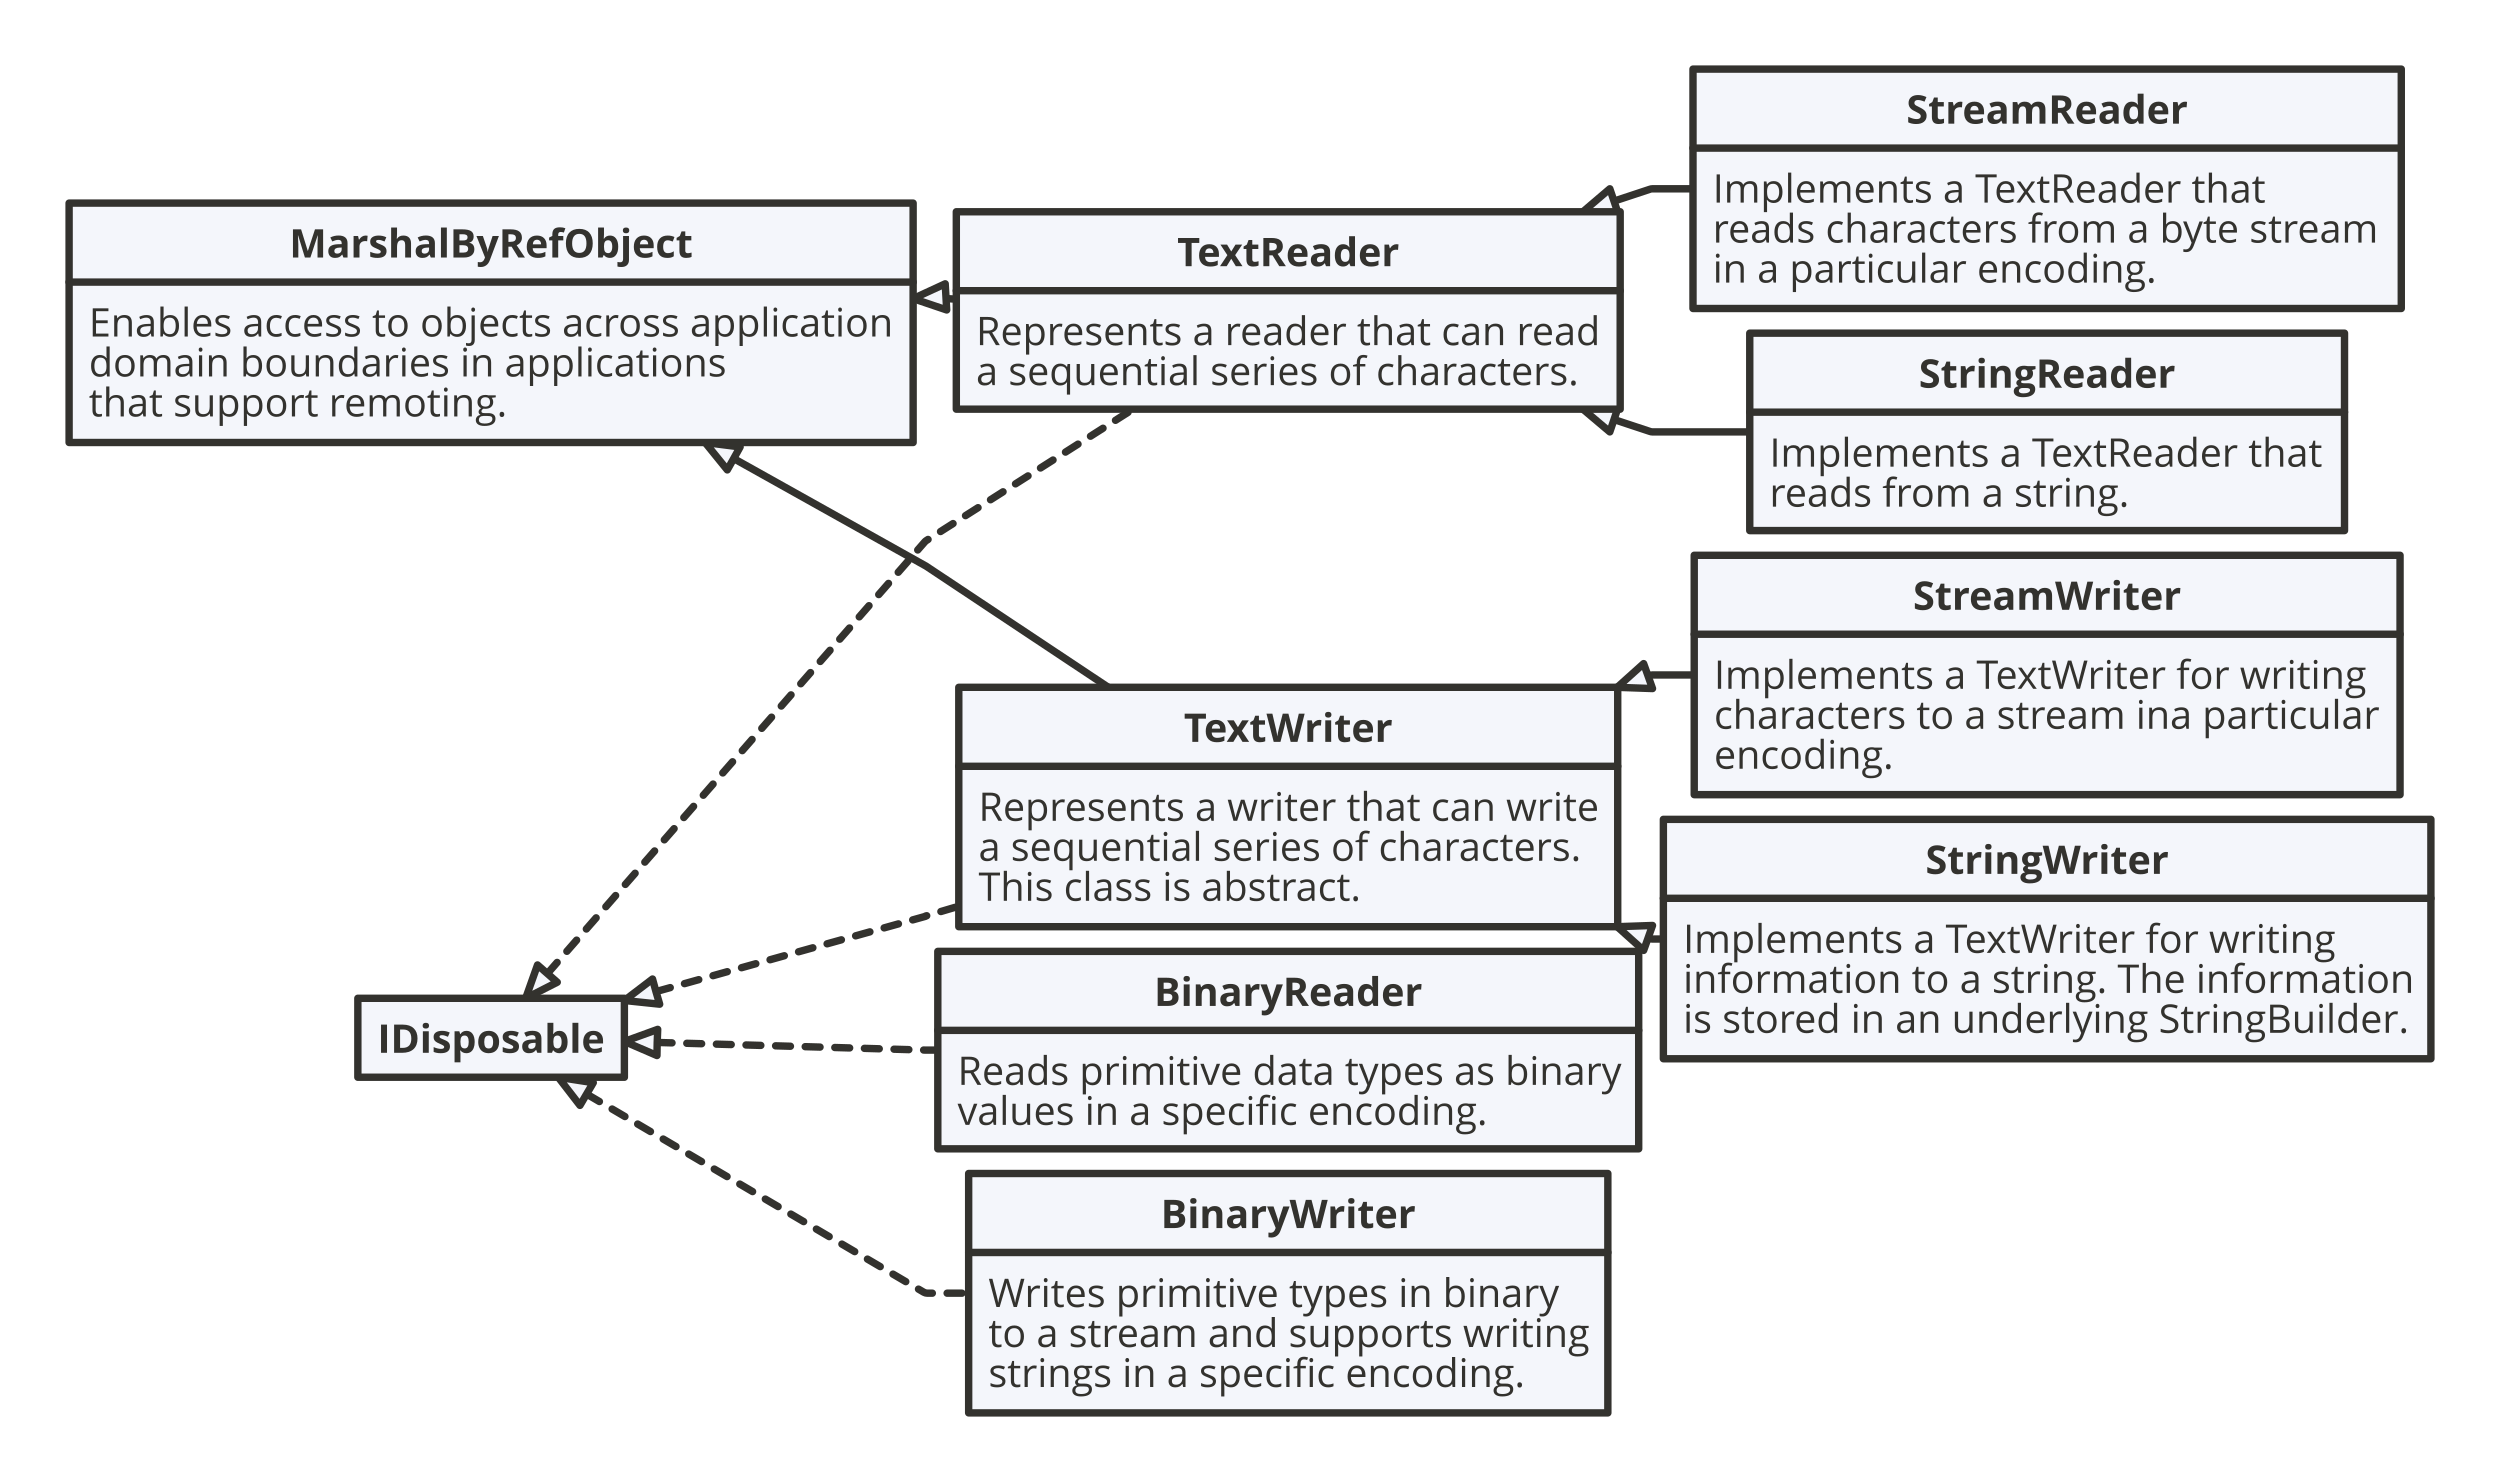
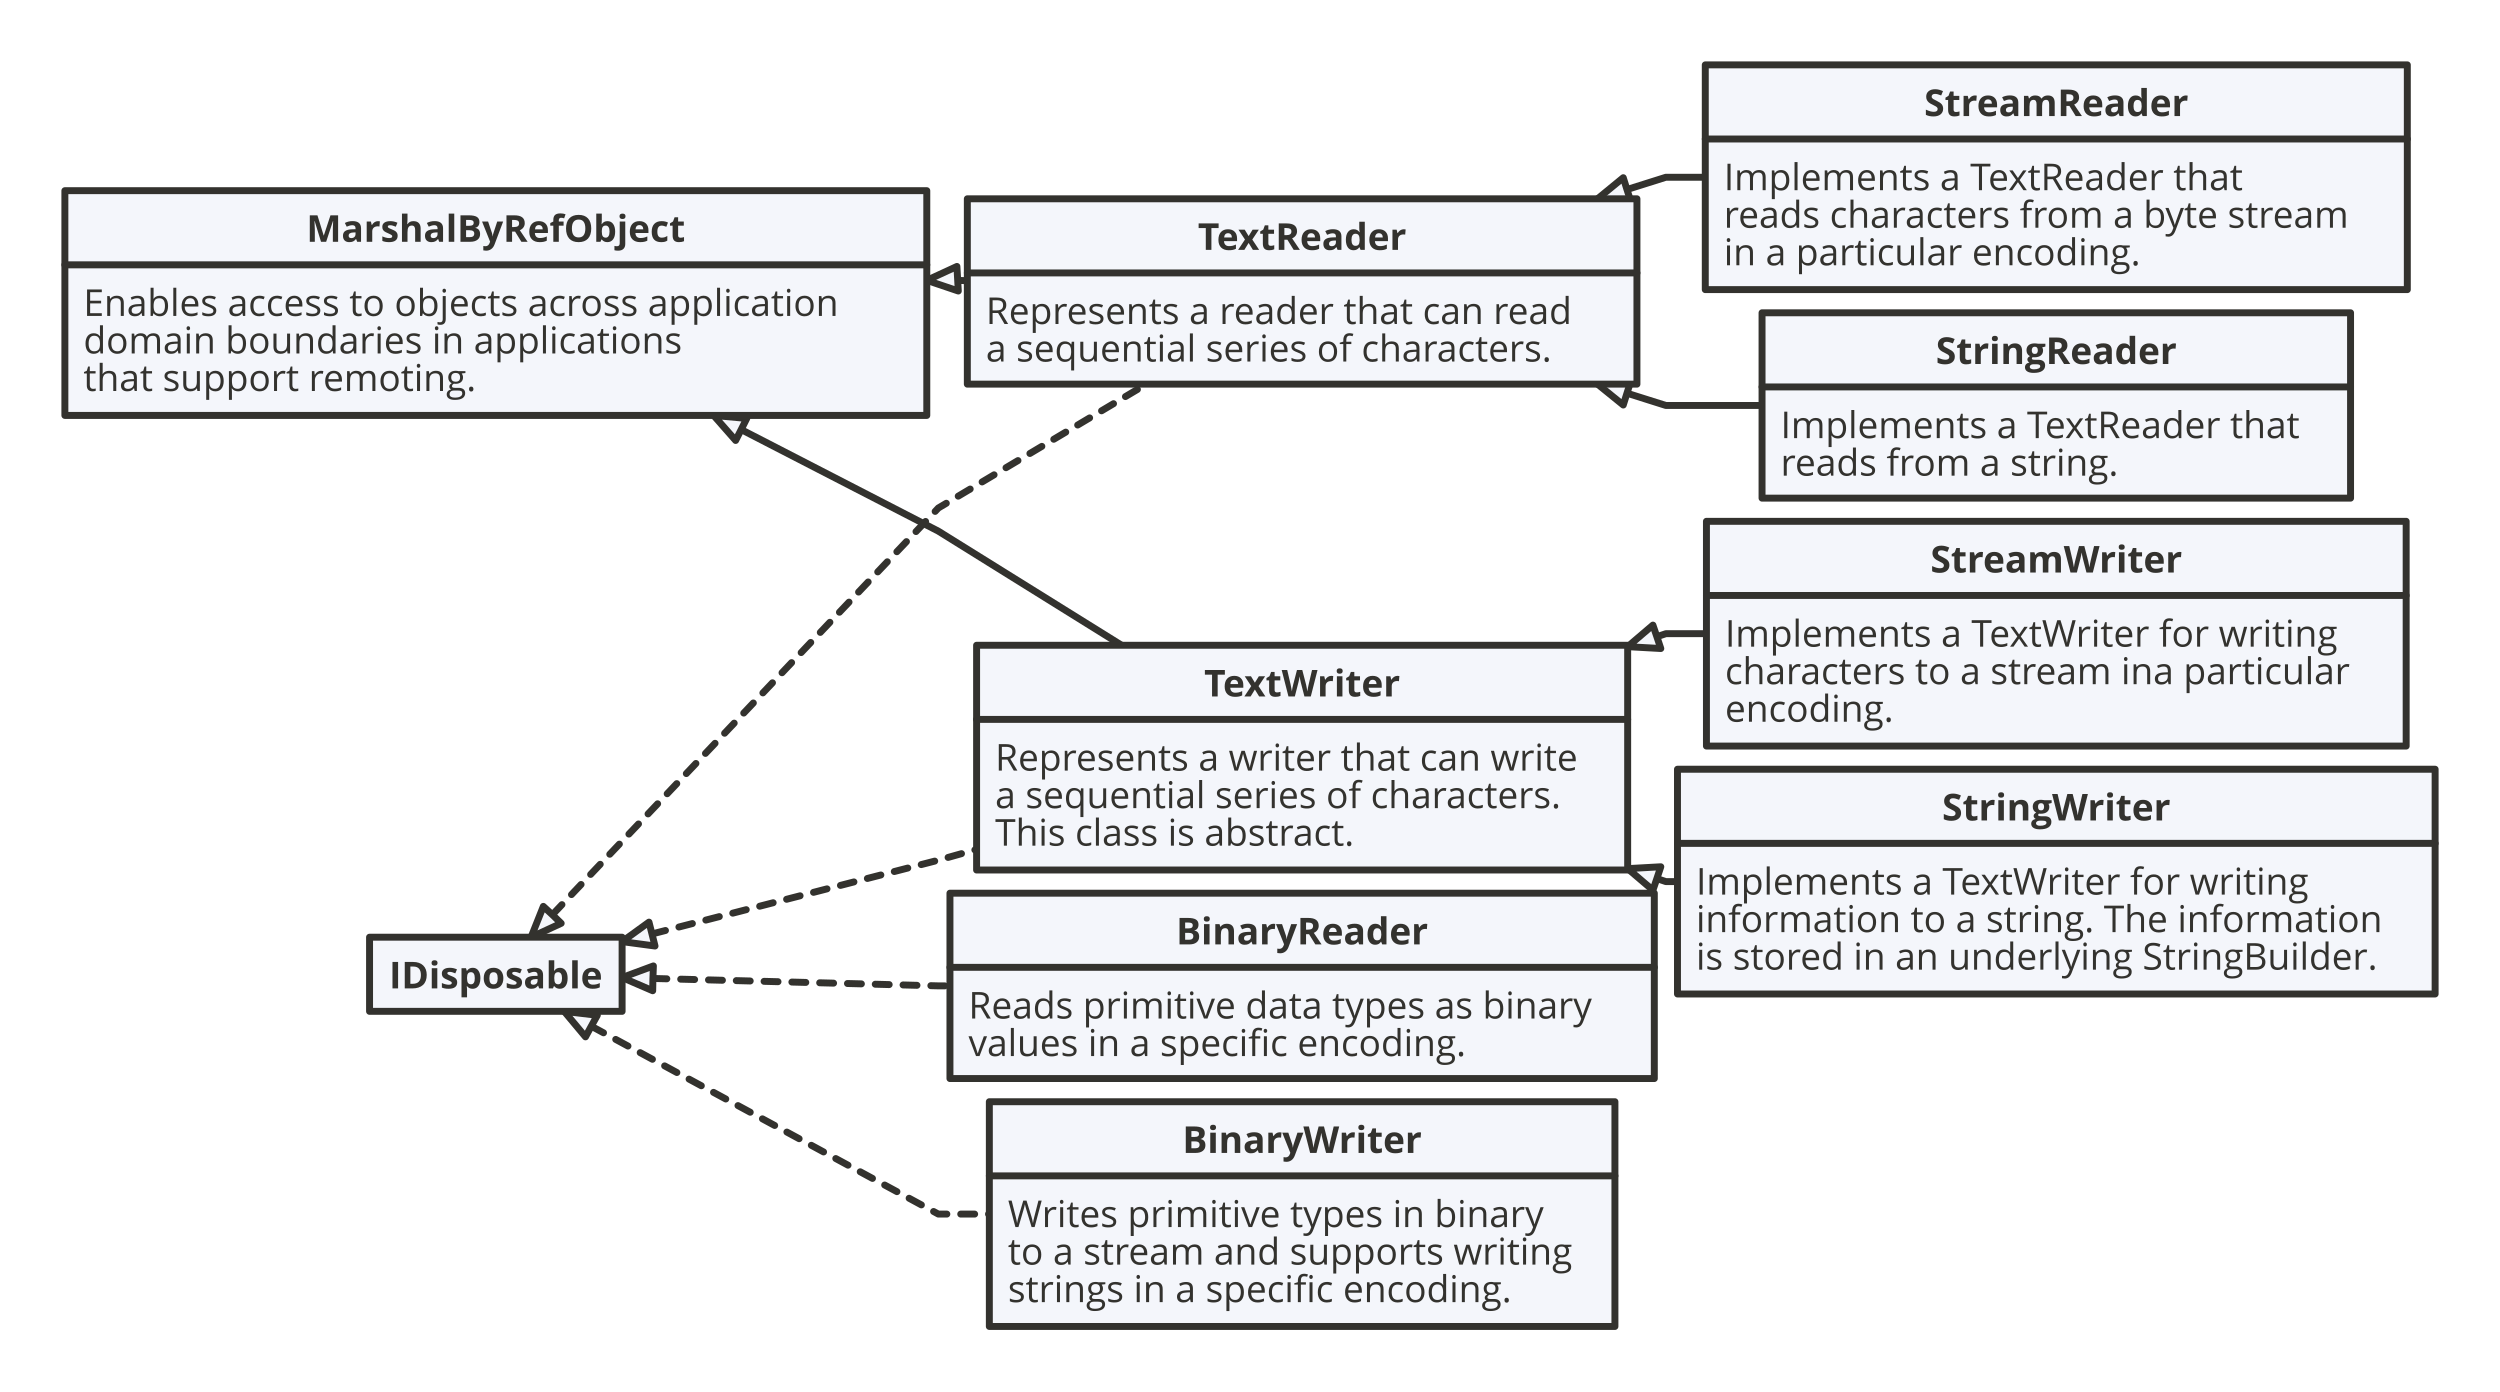
- <svg xmlns="http://www.w3.org/2000/svg" version="1.1" baseProfile="full" width="1013.0" height="600.5" viewBox="0 0 1013 600.5">
+ <svg xmlns="http://www.w3.org/2000/svg" version="1.1" baseProfile="full" width="1079.0" height="600.5" viewBox="0 0 1079 600.5">
  <g stroke-width="1.0" text-align="left" font="12pt Helvetica, Arial, sans-serif" font-size="12pt" font-family="'Open Sans'" font-weight="bold" font-style="normal">
    <g font-family="'Open Sans'" font-size="12pt" font-weight="bold" font-style="normal" stroke-width="3.0" stroke-linejoin="round" stroke-linecap="round" stroke="#33322E">
      <g stroke="transparent" fill="transparent">
-         <rect x="0.0" y="0.0" height="600.5" width="1013.0" stroke="none" />
+         <rect x="0.0" y="0.0" height="600.5" width="1079.0" stroke="none" />
      </g>
      <g transform="translate(8, 8)" fill="#33322E">
        <g transform="translate(20, 20)" fill="#f4f6fb" font-family="'Open Sans'" font-size="12pt" font-weight="normal" font-style="normal">
-           <path d="M355.3 92.3 L355.3 92.3 A0.4 0.4 0 0 0 355.3 93.0 L359.5 93.2 " fill="none" />
-           <path d="M355.0 87.0 L355.3 92.3 L355.6 97.6 L342.0 93.0 Z" />
-           <path d="M269.3 157.8 L346.9 201.2 A3.0 3.0 0 0 1 347.1 201.3 L421.1 250.5 " fill="none" />
-           <path d="M271.9 153.1 L269.3 157.8 L266.7 162.4 L257.7 151.3 Z" />
-           <g stroke-dasharray="6 6">
-             <path d="M193.8 366.5 L346.7 191.6 A3.0 3.0 0 0 1 347.4 191.0 L431.1 137.8 " fill="none" />
-           </g>
-           <path d="M189.8 363.0 L193.8 366.5 L197.8 370.0 L185.0 376.5 Z" />
-           <g stroke-dasharray="6 6">
-             <path d="M237.8 373.8 L347.0 343.3 A3.0 3.0 0 0 0 347.0 343.2 L360.5 339.2 " fill="none" />
-           </g>
-           <path d="M236.4 368.7 L237.8 373.8 L239.3 378.9 L225.0 377.4 Z" />
-           <g stroke-dasharray="6 6">
-             <path d="M209.7 415.3 L346.3 495.6 A3.0 3.0 0 0 0 347.8 496.0 L364.5 496.0 " fill="none" />
-           </g>
-           <path d="M212.4 410.7 L209.7 415.3 L207.0 419.9 L198.2 408.5 Z" />
-           <g stroke-dasharray="6 6">
-             <path d="M238.3 394.4 L347.0 397.5 A3.0 3.0 0 0 0 347.0 397.5 L352.0 397.5 " fill="none" />
-           </g>
-           <path d="M238.5 389.1 L238.3 394.4 L238.2 399.7 L225.0 394.0 Z" />
-           <path d="M626.0 53.5 L640.5 48.7 A3.0 3.0 0 0 1 641.5 48.5 L658.0 48.5 " fill="none" />
-           <path d="M624.3 48.5 L626.0 53.5 L627.7 58.6 L613.4 57.8 Z" />
-           <path d="M626.0 142.0 L640.5 146.8 A3.0 3.0 0 0 0 641.5 147.0 L681.0 147.0 " fill="none" />
-           <path d="M627.7 136.9 L626.0 142.0 L624.3 147.0 L613.4 137.8 Z" />
-           <path d="M639.8 245.9 L640.5 245.7 A3.0 3.0 0 0 1 641.5 245.5 L658.5 245.5 " fill="none" />
-           <path d="M638.0 240.9 L639.8 245.9 L641.6 251.0 L627.3 250.5 Z" />
-           <path d="M639.8 352.1 L640.5 352.3 A3.0 3.0 0 0 0 641.5 352.5 L646.0 352.5 " fill="none" />
-           <path d="M641.6 347.0 L639.8 352.1 L638.0 357.1 L627.3 347.5 Z" />
+           <path d="M385.3 92.3 L377 92.75 L389.5 93.148 L389.5 93.1 " fill="none" />
+           <path d="M385.0 87.0 L385.3 92.3 L385.6 97.6 L372.0 93.0 Z" />
+           <path d="M291.9 157.4 L377 201.25 L456.102 250.5 L456.1 250.5 " fill="none" />
+           <path d="M294.3 152.6 L291.9 157.4 L289.5 162.1 L280.0 151.3 Z" />
+           <g stroke-dasharray="6 6">
+             <path d="M210.4 366.8 L377 191.25 L466.834 137.75 L466.8 137.8 " fill="none" />
+           </g>
+           <path d="M206.5 363.2 L210.4 366.8 L214.2 370.5 L201.2 376.5 Z" />
+           <g stroke-dasharray="6 6">
+             <path d="M253.4 375.1 L377 343.25 L393.5 338.6 L393.5 338.6 " fill="none" />
+           </g>
+           <path d="M252.1 370.0 L253.4 375.1 L254.7 380.3 L240.5 378.4 Z" />
+           <g stroke-dasharray="6 6">
+             <path d="M227.2 414.9 L377 496 L399 496 L399.0 496.0 " fill="none" />
+           </g>
+           <path d="M229.8 410.2 L227.2 414.9 L224.7 419.5 L215.5 408.5 Z" />
+           <g stroke-dasharray="6 6">
+             <path d="M253.8 394.3 L377 397.5 L382 397.5 L382.0 397.5 " fill="none" />
+           </g>
+           <path d="M254.0 388.9 L253.8 394.3 L253.7 399.6 L240.5 393.9 Z" />
+           <path d="M674.2 53.8 L691 48.5 L708 48.5 L708.0 48.5 " fill="none" />
+           <path d="M672.6 48.7 L674.2 53.8 L675.8 58.8 L661.5 57.8 Z" />
+           <path d="M674.2 141.7 L691 147 L732.5 147 L732.5 147.0 " fill="none" />
+           <path d="M675.8 136.7 L674.2 141.7 L672.6 146.8 L661.5 137.8 Z" />
+           <path d="M687.1 246.8 L691 245.5 L708.5 245.5 L708.5 245.5 " fill="none" />
+           <path d="M685.4 241.8 L687.1 246.8 L688.8 251.9 L674.5 251.1 Z" />
+           <path d="M687.1 351.2 L691 352.5 L696 352.5 L696.0 352.5 " fill="none" />
+           <path d="M688.8 346.1 L687.1 351.2 L685.4 356.2 L674.5 346.9 Z" />
          <g data-name="MarshalByRefObject">
            <g fill="#f4f6fb" stroke="#33322E" data-name="MarshalByRefObject">
-               <rect x="0.0" y="54.3" height="97.0" width="342.0" data-name="MarshalByRefObject" />
-               <path d="M0.0 86.3 L342.0 86.3" fill="none" data-name="MarshalByRefObject" />
+               <rect x="0.0" y="54.3" height="97.0" width="372.0" data-name="MarshalByRefObject" />
+               <path d="M0.0 86.3 L372.0 86.3" fill="none" data-name="MarshalByRefObject" />
            </g>
            <g transform="translate(0, 54.25)" font-family="'Open Sans'" font-size="12pt" font-weight="bold" font-style="normal" data-name="MarshalByRefObject" data-compartment="0">
              <g transform="translate(8, 8)" fill="#33322E" text-align="center" data-name="MarshalByRefObject" data-compartment="0">
-                 <text x="163.0" y="14.1" stroke="none" text-anchor="middle" data-name="MarshalByRefObject" data-compartment="0">MarshalByRefObject</text>
+                 <text x="178.0" y="14.1" stroke="none" text-anchor="middle" data-name="MarshalByRefObject" data-compartment="0">MarshalByRefObject</text>
              </g>
            </g>
            <g transform="translate(0, 86.25)" font-family="'Open Sans'" font-size="12pt" font-weight="normal" font-style="normal" data-name="MarshalByRefObject" data-compartment="1">
              <g transform="translate(8, 8)" fill="#33322E" text-align="left" data-name="MarshalByRefObject" data-compartment="1">
                <text x="0.0" y="14.1" stroke="none" data-name="MarshalByRefObject" data-compartment="1">Enables access to objects across application</text>
                <text x="0.0" y="30.3" stroke="none" data-name="MarshalByRefObject" data-compartment="1">domain boundaries in applications</text>
                <text x="0.0" y="46.5" stroke="none" data-name="MarshalByRefObject" data-compartment="1">that support remoting.</text>
              </g>
            </g>
          </g>
          <g data-name="TextWriter">
            <g fill="#f4f6fb" stroke="#33322E" data-name="TextWriter">
-               <rect x="360.5" y="250.5" height="97.0" width="267.0" data-name="TextWriter" />
-               <path d="M360.5 282.5 L627.5 282.5" fill="none" data-name="TextWriter" />
-             </g>
-             <g transform="translate(360.5, 250.5)" font-family="'Open Sans'" font-size="12pt" font-weight="bold" font-style="normal" data-name="TextWriter" data-compartment="0">
+               <rect x="393.5" y="250.5" height="97.0" width="281.0" data-name="TextWriter" />
+               <path d="M393.5 282.5 L674.5 282.5" fill="none" data-name="TextWriter" />
+             </g>
+             <g transform="translate(393.5, 250.5)" font-family="'Open Sans'" font-size="12pt" font-weight="bold" font-style="normal" data-name="TextWriter" data-compartment="0">
              <g transform="translate(8, 8)" fill="#33322E" text-align="center" data-name="TextWriter" data-compartment="0">
-                 <text x="125.5" y="14.1" stroke="none" text-anchor="middle" data-name="TextWriter" data-compartment="0">TextWriter</text>
-               </g>
-             </g>
-             <g transform="translate(360.5, 282.5)" font-family="'Open Sans'" font-size="12pt" font-weight="normal" font-style="normal" data-name="TextWriter" data-compartment="1">
+                 <text x="132.5" y="14.1" stroke="none" text-anchor="middle" data-name="TextWriter" data-compartment="0">TextWriter</text>
+               </g>
+             </g>
+             <g transform="translate(393.5, 282.5)" font-family="'Open Sans'" font-size="12pt" font-weight="normal" font-style="normal" data-name="TextWriter" data-compartment="1">
              <g transform="translate(8, 8)" fill="#33322E" text-align="left" data-name="TextWriter" data-compartment="1">
                <text x="0.0" y="14.1" stroke="none" data-name="TextWriter" data-compartment="1">Represents a writer that can write</text>
                <text x="0.0" y="30.3" stroke="none" data-name="TextWriter" data-compartment="1">a sequential series of characters.</text>
                <text x="0.0" y="46.5" stroke="none" data-name="TextWriter" data-compartment="1">This class is abstract.</text>
              </g>
            </g>
          </g>
          <g data-name="TextReader">
            <g fill="#f4f6fb" stroke="#33322E" data-name="TextReader">
-               <rect x="359.5" y="57.8" height="80.0" width="269.0" data-name="TextReader" />
-               <path d="M359.5 89.8 L628.5 89.8" fill="none" data-name="TextReader" />
-             </g>
-             <g transform="translate(359.5, 57.75)" font-family="'Open Sans'" font-size="12pt" font-weight="bold" font-style="normal" data-name="TextReader" data-compartment="0">
+               <rect x="389.5" y="57.8" height="80.0" width="289.0" data-name="TextReader" />
+               <path d="M389.5 89.8 L678.5 89.8" fill="none" data-name="TextReader" />
+             </g>
+             <g transform="translate(389.5, 57.75)" font-family="'Open Sans'" font-size="12pt" font-weight="bold" font-style="normal" data-name="TextReader" data-compartment="0">
              <g transform="translate(8, 8)" fill="#33322E" text-align="center" data-name="TextReader" data-compartment="0">
-                 <text x="126.5" y="14.1" stroke="none" text-anchor="middle" data-name="TextReader" data-compartment="0">TextReader</text>
-               </g>
-             </g>
-             <g transform="translate(359.5, 89.75)" font-family="'Open Sans'" font-size="12pt" font-weight="normal" font-style="normal" data-name="TextReader" data-compartment="1">
+                 <text x="136.5" y="14.1" stroke="none" text-anchor="middle" data-name="TextReader" data-compartment="0">TextReader</text>
+               </g>
+             </g>
+             <g transform="translate(389.5, 89.75)" font-family="'Open Sans'" font-size="12pt" font-weight="normal" font-style="normal" data-name="TextReader" data-compartment="1">
              <g transform="translate(8, 8)" fill="#33322E" text-align="left" data-name="TextReader" data-compartment="1">
                <text x="0.0" y="14.1" stroke="none" data-name="TextReader" data-compartment="1">Represents a reader that can read</text>
                <text x="0.0" y="30.3" stroke="none" data-name="TextReader" data-compartment="1">a sequential series of characters.</text>
              </g>
            </g>
          </g>
          <g data-name="StreamReader">
            <g fill="#f4f6fb" stroke="#33322E" data-name="StreamReader">
-               <rect x="658.0" y="0.0" height="97.0" width="287.0" data-name="StreamReader" />
-               <path d="M658.0 32.0 L945.0 32.0" fill="none" data-name="StreamReader" />
-             </g>
-             <g transform="translate(658, 0)" font-family="'Open Sans'" font-size="12pt" font-weight="bold" font-style="normal" data-name="StreamReader" data-compartment="0">
+               <rect x="708.0" y="0.0" height="97.0" width="303.0" data-name="StreamReader" />
+               <path d="M708.0 32.0 L1011.0 32.0" fill="none" data-name="StreamReader" />
+             </g>
+             <g transform="translate(708, 0)" font-family="'Open Sans'" font-size="12pt" font-weight="bold" font-style="normal" data-name="StreamReader" data-compartment="0">
              <g transform="translate(8, 8)" fill="#33322E" text-align="center" data-name="StreamReader" data-compartment="0">
-                 <text x="135.5" y="14.1" stroke="none" text-anchor="middle" data-name="StreamReader" data-compartment="0">StreamReader</text>
-               </g>
-             </g>
-             <g transform="translate(658, 32)" font-family="'Open Sans'" font-size="12pt" font-weight="normal" font-style="normal" data-name="StreamReader" data-compartment="1">
+                 <text x="143.5" y="14.1" stroke="none" text-anchor="middle" data-name="StreamReader" data-compartment="0">StreamReader</text>
+               </g>
+             </g>
+             <g transform="translate(708, 32)" font-family="'Open Sans'" font-size="12pt" font-weight="normal" font-style="normal" data-name="StreamReader" data-compartment="1">
              <g transform="translate(8, 8)" fill="#33322E" text-align="left" data-name="StreamReader" data-compartment="1">
                <text x="0.0" y="14.1" stroke="none" data-name="StreamReader" data-compartment="1">Implements a TextReader that</text>
                <text x="0.0" y="30.3" stroke="none" data-name="StreamReader" data-compartment="1">reads characters from a byte stream</text>
                <text x="0.0" y="46.5" stroke="none" data-name="StreamReader" data-compartment="1">in a particular encoding.</text>
              </g>
            </g>
          </g>
          <g data-name="StringReader">
            <g fill="#f4f6fb" stroke="#33322E" data-name="StringReader">
-               <rect x="681.0" y="107.0" height="80.0" width="241.0" data-name="StringReader" />
-               <path d="M681.0 139.0 L922.0 139.0" fill="none" data-name="StringReader" />
-             </g>
-             <g transform="translate(681, 107)" font-family="'Open Sans'" font-size="12pt" font-weight="bold" font-style="normal" data-name="StringReader" data-compartment="0">
+               <rect x="732.5" y="107.0" height="80.0" width="254.0" data-name="StringReader" />
+               <path d="M732.5 139.0 L986.5 139.0" fill="none" data-name="StringReader" />
+             </g>
+             <g transform="translate(732.5, 107)" font-family="'Open Sans'" font-size="12pt" font-weight="bold" font-style="normal" data-name="StringReader" data-compartment="0">
              <g transform="translate(8, 8)" fill="#33322E" text-align="center" data-name="StringReader" data-compartment="0">
-                 <text x="112.5" y="14.1" stroke="none" text-anchor="middle" data-name="StringReader" data-compartment="0">StringReader</text>
-               </g>
-             </g>
-             <g transform="translate(681, 139)" font-family="'Open Sans'" font-size="12pt" font-weight="normal" font-style="normal" data-name="StringReader" data-compartment="1">
+                 <text x="119.0" y="14.1" stroke="none" text-anchor="middle" data-name="StringReader" data-compartment="0">StringReader</text>
+               </g>
+             </g>
+             <g transform="translate(732.5, 139)" font-family="'Open Sans'" font-size="12pt" font-weight="normal" font-style="normal" data-name="StringReader" data-compartment="1">
              <g transform="translate(8, 8)" fill="#33322E" text-align="left" data-name="StringReader" data-compartment="1">
                <text x="0.0" y="14.1" stroke="none" data-name="StringReader" data-compartment="1">Implements a TextReader that</text>
                <text x="0.0" y="30.3" stroke="none" data-name="StringReader" data-compartment="1">reads from a string.</text>
              </g>
            </g>
          </g>
          <g data-name="StreamWriter">
            <g fill="#f4f6fb" stroke="#33322E" data-name="StreamWriter">
-               <rect x="658.5" y="197.0" height="97.0" width="286.0" data-name="StreamWriter" />
-               <path d="M658.5 229.0 L944.5 229.0" fill="none" data-name="StreamWriter" />
-             </g>
-             <g transform="translate(658.5, 197)" font-family="'Open Sans'" font-size="12pt" font-weight="bold" font-style="normal" data-name="StreamWriter" data-compartment="0">
+               <rect x="708.5" y="197.0" height="97.0" width="302.0" data-name="StreamWriter" />
+               <path d="M708.5 229.0 L1010.5 229.0" fill="none" data-name="StreamWriter" />
+             </g>
+             <g transform="translate(708.5, 197)" font-family="'Open Sans'" font-size="12pt" font-weight="bold" font-style="normal" data-name="StreamWriter" data-compartment="0">
              <g transform="translate(8, 8)" fill="#33322E" text-align="center" data-name="StreamWriter" data-compartment="0">
-                 <text x="135.0" y="14.1" stroke="none" text-anchor="middle" data-name="StreamWriter" data-compartment="0">StreamWriter</text>
-               </g>
-             </g>
-             <g transform="translate(658.5, 229)" font-family="'Open Sans'" font-size="12pt" font-weight="normal" font-style="normal" data-name="StreamWriter" data-compartment="1">
+                 <text x="143.0" y="14.1" stroke="none" text-anchor="middle" data-name="StreamWriter" data-compartment="0">StreamWriter</text>
+               </g>
+             </g>
+             <g transform="translate(708.5, 229)" font-family="'Open Sans'" font-size="12pt" font-weight="normal" font-style="normal" data-name="StreamWriter" data-compartment="1">
              <g transform="translate(8, 8)" fill="#33322E" text-align="left" data-name="StreamWriter" data-compartment="1">
                <text x="0.0" y="14.1" stroke="none" data-name="StreamWriter" data-compartment="1">Implements a TextWriter for writing</text>
                <text x="0.0" y="30.3" stroke="none" data-name="StreamWriter" data-compartment="1">characters to a stream ina particular</text>
                <text x="0.0" y="46.5" stroke="none" data-name="StreamWriter" data-compartment="1">encoding.</text>
              </g>
            </g>
          </g>
          <g data-name="StringWriter">
            <g fill="#f4f6fb" stroke="#33322E" data-name="StringWriter">
-               <rect x="646.0" y="304.0" height="97.0" width="311.0" data-name="StringWriter" />
-               <path d="M646.0 336.0 L957.0 336.0" fill="none" data-name="StringWriter" />
-             </g>
-             <g transform="translate(646, 304)" font-family="'Open Sans'" font-size="12pt" font-weight="bold" font-style="normal" data-name="StringWriter" data-compartment="0">
+               <rect x="696.0" y="304.0" height="97.0" width="327.0" data-name="StringWriter" />
+               <path d="M696.0 336.0 L1023.0 336.0" fill="none" data-name="StringWriter" />
+             </g>
+             <g transform="translate(696, 304)" font-family="'Open Sans'" font-size="12pt" font-weight="bold" font-style="normal" data-name="StringWriter" data-compartment="0">
              <g transform="translate(8, 8)" fill="#33322E" text-align="center" data-name="StringWriter" data-compartment="0">
-                 <text x="147.5" y="14.1" stroke="none" text-anchor="middle" data-name="StringWriter" data-compartment="0">StringWriter</text>
-               </g>
-             </g>
-             <g transform="translate(646, 336)" font-family="'Open Sans'" font-size="12pt" font-weight="normal" font-style="normal" data-name="StringWriter" data-compartment="1">
+                 <text x="155.5" y="14.1" stroke="none" text-anchor="middle" data-name="StringWriter" data-compartment="0">StringWriter</text>
+               </g>
+             </g>
+             <g transform="translate(696, 336)" font-family="'Open Sans'" font-size="12pt" font-weight="normal" font-style="normal" data-name="StringWriter" data-compartment="1">
              <g transform="translate(8, 8)" fill="#33322E" text-align="left" data-name="StringWriter" data-compartment="1">
                <text x="0.0" y="14.1" stroke="none" data-name="StringWriter" data-compartment="1">Implements a TextWriter for writing</text>
                <text x="0.0" y="30.3" stroke="none" data-name="StringWriter" data-compartment="1">information to a string. The information</text>
                <text x="0.0" y="46.5" stroke="none" data-name="StringWriter" data-compartment="1">is stored in an underlying StringBuilder.</text>
              </g>
            </g>
          </g>
          <g data-name="BinaryReader">
            <g fill="#f4f6fb" stroke="#33322E" data-name="BinaryReader">
-               <rect x="352.0" y="357.5" height="80.0" width="284.0" data-name="BinaryReader" />
-               <path d="M352.0 389.5 L636.0 389.5" fill="none" data-name="BinaryReader" />
-             </g>
-             <g transform="translate(352, 357.5)" font-family="'Open Sans'" font-size="12pt" font-weight="bold" font-style="normal" data-name="BinaryReader" data-compartment="0">
+               <rect x="382.0" y="357.5" height="80.0" width="304.0" data-name="BinaryReader" />
+               <path d="M382.0 389.5 L686.0 389.5" fill="none" data-name="BinaryReader" />
+             </g>
+             <g transform="translate(382, 357.5)" font-family="'Open Sans'" font-size="12pt" font-weight="bold" font-style="normal" data-name="BinaryReader" data-compartment="0">
              <g transform="translate(8, 8)" fill="#33322E" text-align="center" data-name="BinaryReader" data-compartment="0">
-                 <text x="134.0" y="14.1" stroke="none" text-anchor="middle" data-name="BinaryReader" data-compartment="0">BinaryReader</text>
-               </g>
-             </g>
-             <g transform="translate(352, 389.5)" font-family="'Open Sans'" font-size="12pt" font-weight="normal" font-style="normal" data-name="BinaryReader" data-compartment="1">
+                 <text x="144.0" y="14.1" stroke="none" text-anchor="middle" data-name="BinaryReader" data-compartment="0">BinaryReader</text>
+               </g>
+             </g>
+             <g transform="translate(382, 389.5)" font-family="'Open Sans'" font-size="12pt" font-weight="normal" font-style="normal" data-name="BinaryReader" data-compartment="1">
              <g transform="translate(8, 8)" fill="#33322E" text-align="left" data-name="BinaryReader" data-compartment="1">
                <text x="0.0" y="14.1" stroke="none" data-name="BinaryReader" data-compartment="1">Reads primitive data types as binary</text>
                <text x="0.0" y="30.3" stroke="none" data-name="BinaryReader" data-compartment="1">values in a specific encoding.</text>
              </g>
            </g>
          </g>
          <g data-name="BinaryWriter">
            <g fill="#f4f6fb" stroke="#33322E" data-name="BinaryWriter">
-               <rect x="364.5" y="447.5" height="97.0" width="259.0" data-name="BinaryWriter" />
-               <path d="M364.5 479.5 L623.5 479.5" fill="none" data-name="BinaryWriter" />
-             </g>
-             <g transform="translate(364.5, 447.5)" font-family="'Open Sans'" font-size="12pt" font-weight="bold" font-style="normal" data-name="BinaryWriter" data-compartment="0">
+               <rect x="399.0" y="447.5" height="97.0" width="270.0" data-name="BinaryWriter" />
+               <path d="M399.0 479.5 L669.0 479.5" fill="none" data-name="BinaryWriter" />
+             </g>
+             <g transform="translate(399, 447.5)" font-family="'Open Sans'" font-size="12pt" font-weight="bold" font-style="normal" data-name="BinaryWriter" data-compartment="0">
              <g transform="translate(8, 8)" fill="#33322E" text-align="center" data-name="BinaryWriter" data-compartment="0">
-                 <text x="121.5" y="14.1" stroke="none" text-anchor="middle" data-name="BinaryWriter" data-compartment="0">BinaryWriter</text>
-               </g>
-             </g>
-             <g transform="translate(364.5, 479.5)" font-family="'Open Sans'" font-size="12pt" font-weight="normal" font-style="normal" data-name="BinaryWriter" data-compartment="1">
+                 <text x="127.0" y="14.1" stroke="none" text-anchor="middle" data-name="BinaryWriter" data-compartment="0">BinaryWriter</text>
+               </g>
+             </g>
+             <g transform="translate(399, 479.5)" font-family="'Open Sans'" font-size="12pt" font-weight="normal" font-style="normal" data-name="BinaryWriter" data-compartment="1">
              <g transform="translate(8, 8)" fill="#33322E" text-align="left" data-name="BinaryWriter" data-compartment="1">
                <text x="0.0" y="14.1" stroke="none" data-name="BinaryWriter" data-compartment="1">Writes primitive types in binary</text>
                <text x="0.0" y="30.3" stroke="none" data-name="BinaryWriter" data-compartment="1">to a stream and supports writing</text>
                <text x="0.0" y="46.5" stroke="none" data-name="BinaryWriter" data-compartment="1">strings in a specific encoding.</text>
              </g>
            </g>
          </g>
          <g data-name="IDisposable">
            <g fill="#f4f6fb" stroke="#33322E" data-name="IDisposable">
-               <rect x="117.0" y="376.5" height="32.0" width="108.0" data-name="IDisposable" />
-             </g>
-             <g transform="translate(117, 376.5)" font-family="'Open Sans'" font-size="12pt" font-weight="bold" font-style="normal" data-name="IDisposable" data-compartment="0">
+               <rect x="131.5" y="376.5" height="32.0" width="109.0" data-name="IDisposable" />
+             </g>
+             <g transform="translate(131.5, 376.5)" font-family="'Open Sans'" font-size="12pt" font-weight="bold" font-style="normal" data-name="IDisposable" data-compartment="0">
              <g transform="translate(8, 8)" fill="#33322E" text-align="center" data-name="IDisposable" data-compartment="0">
-                 <text x="46.0" y="14.1" stroke="none" text-anchor="middle" data-name="IDisposable" data-compartment="0">IDisposable</text>
+                 <text x="46.5" y="14.1" stroke="none" text-anchor="middle" data-name="IDisposable" data-compartment="0">IDisposable</text>
              </g>
            </g>
          </g>
        </g>
      </g>
    </g>
  </g>
</svg>
